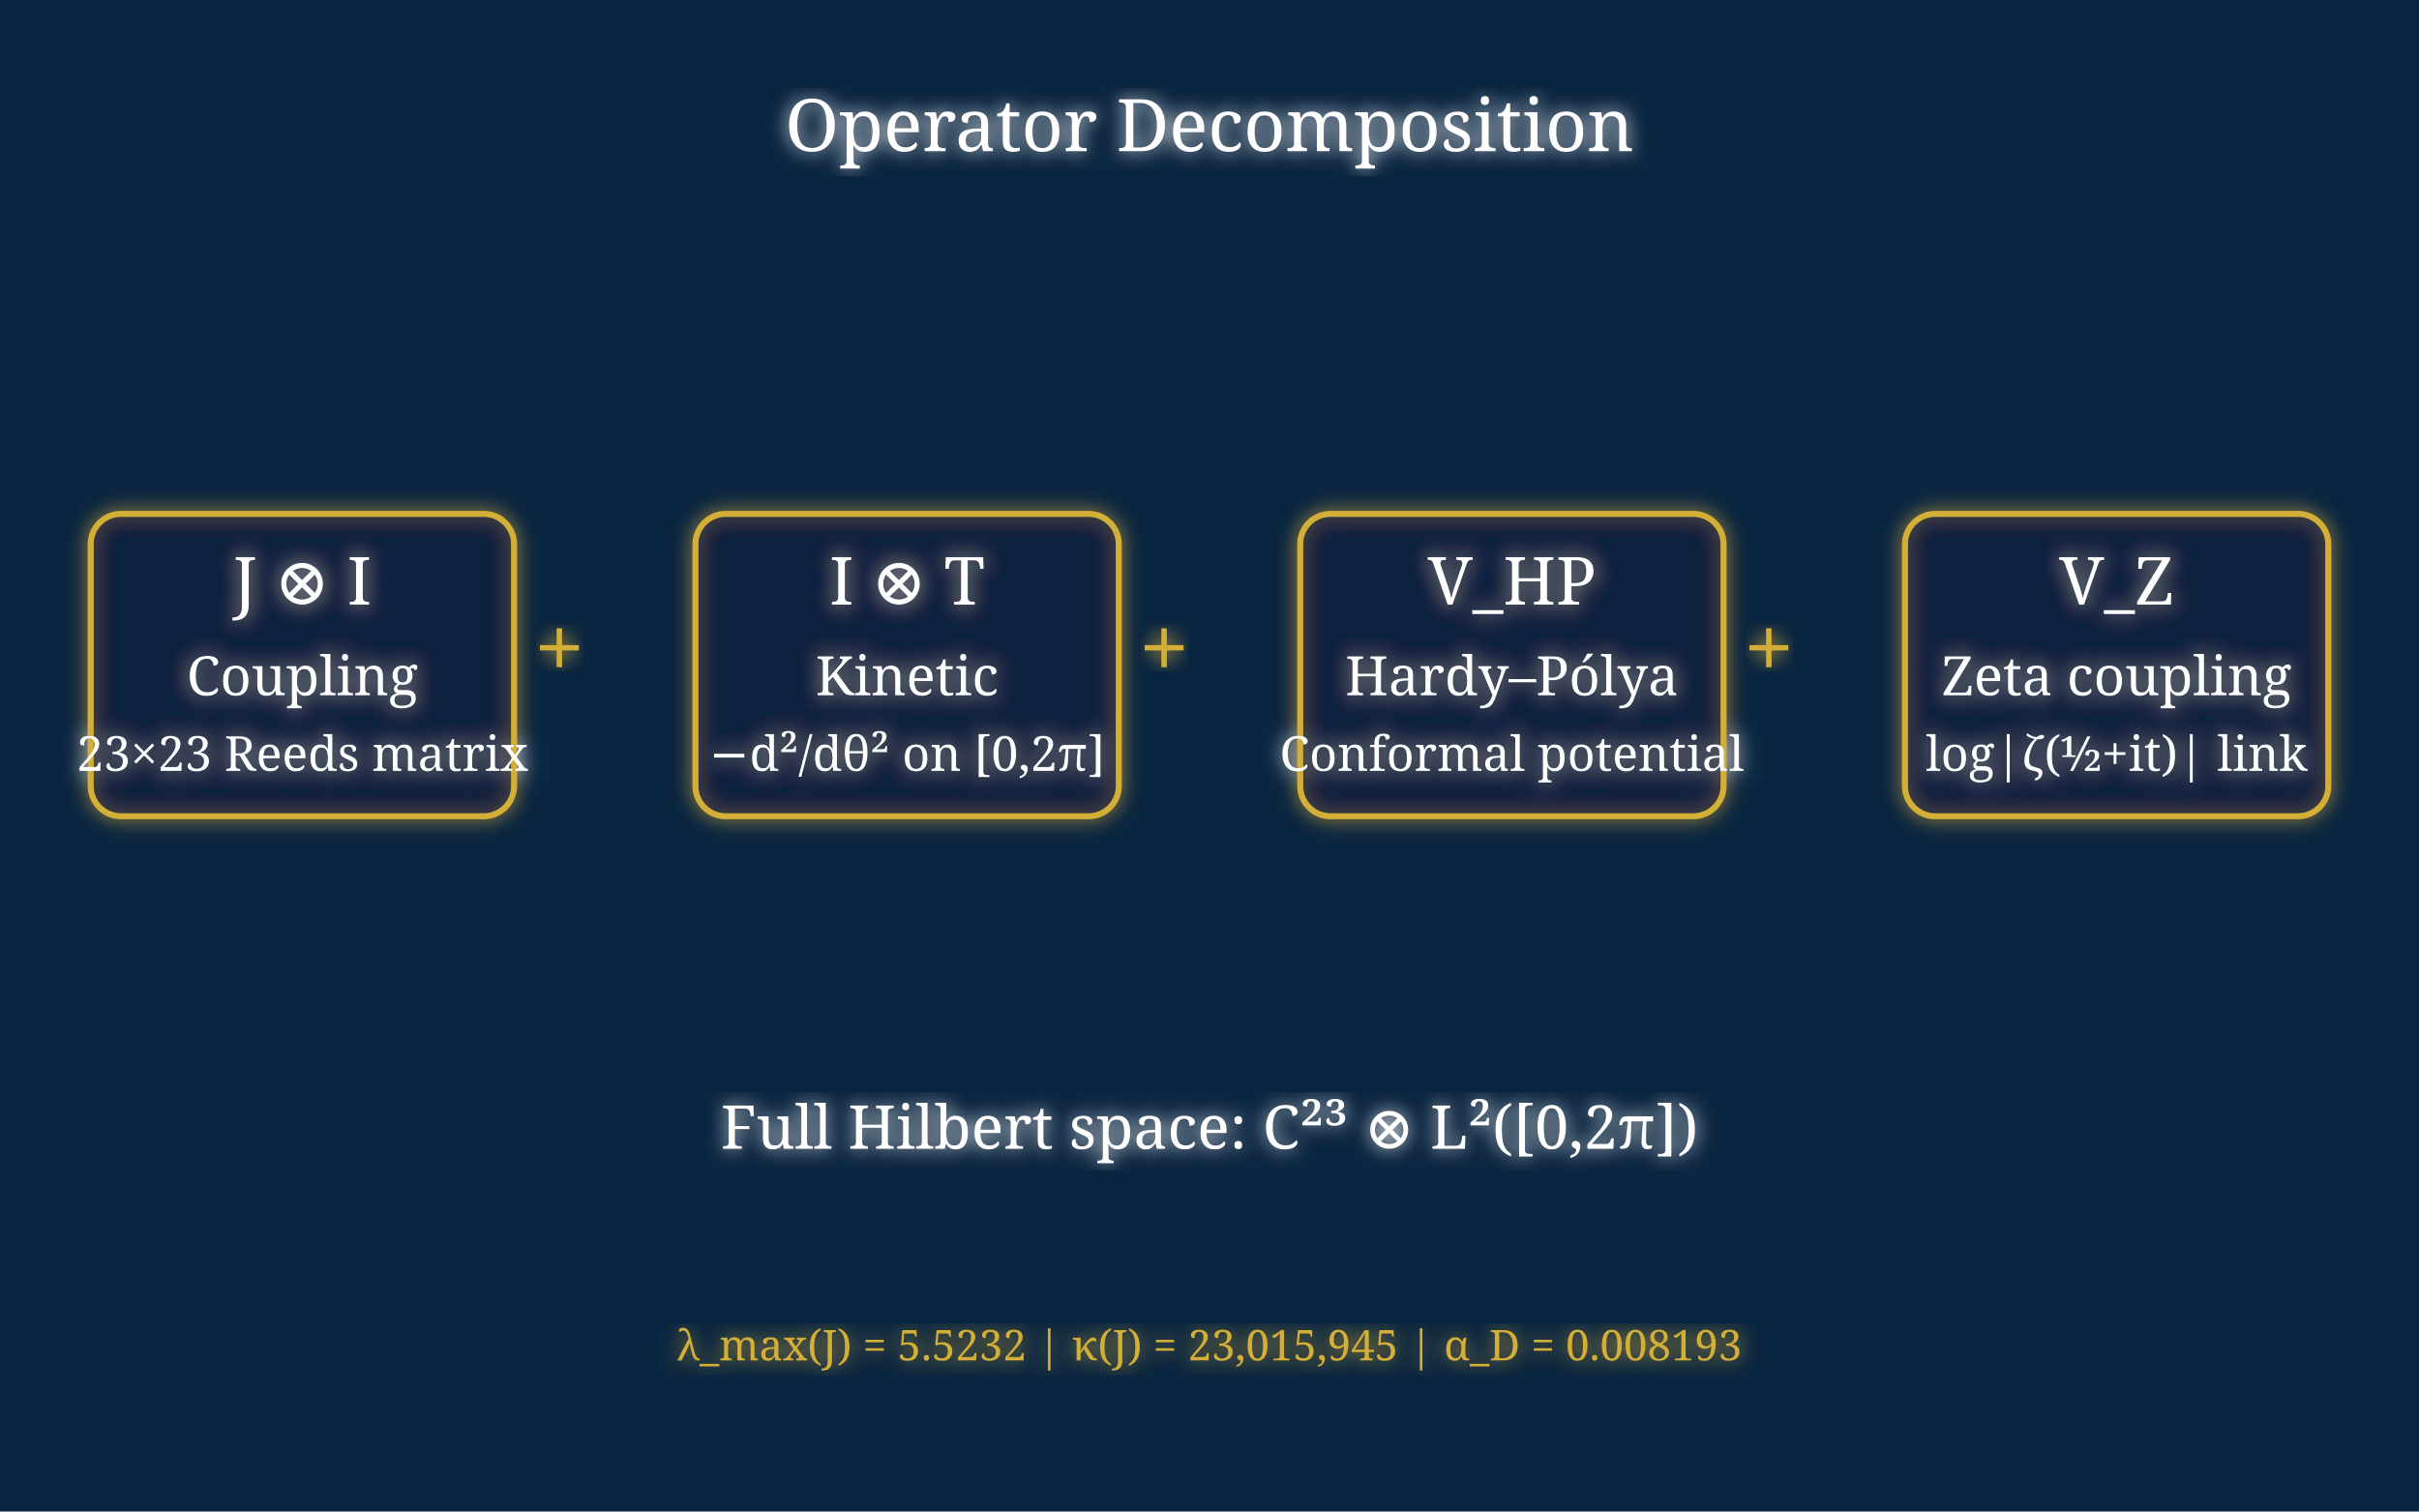
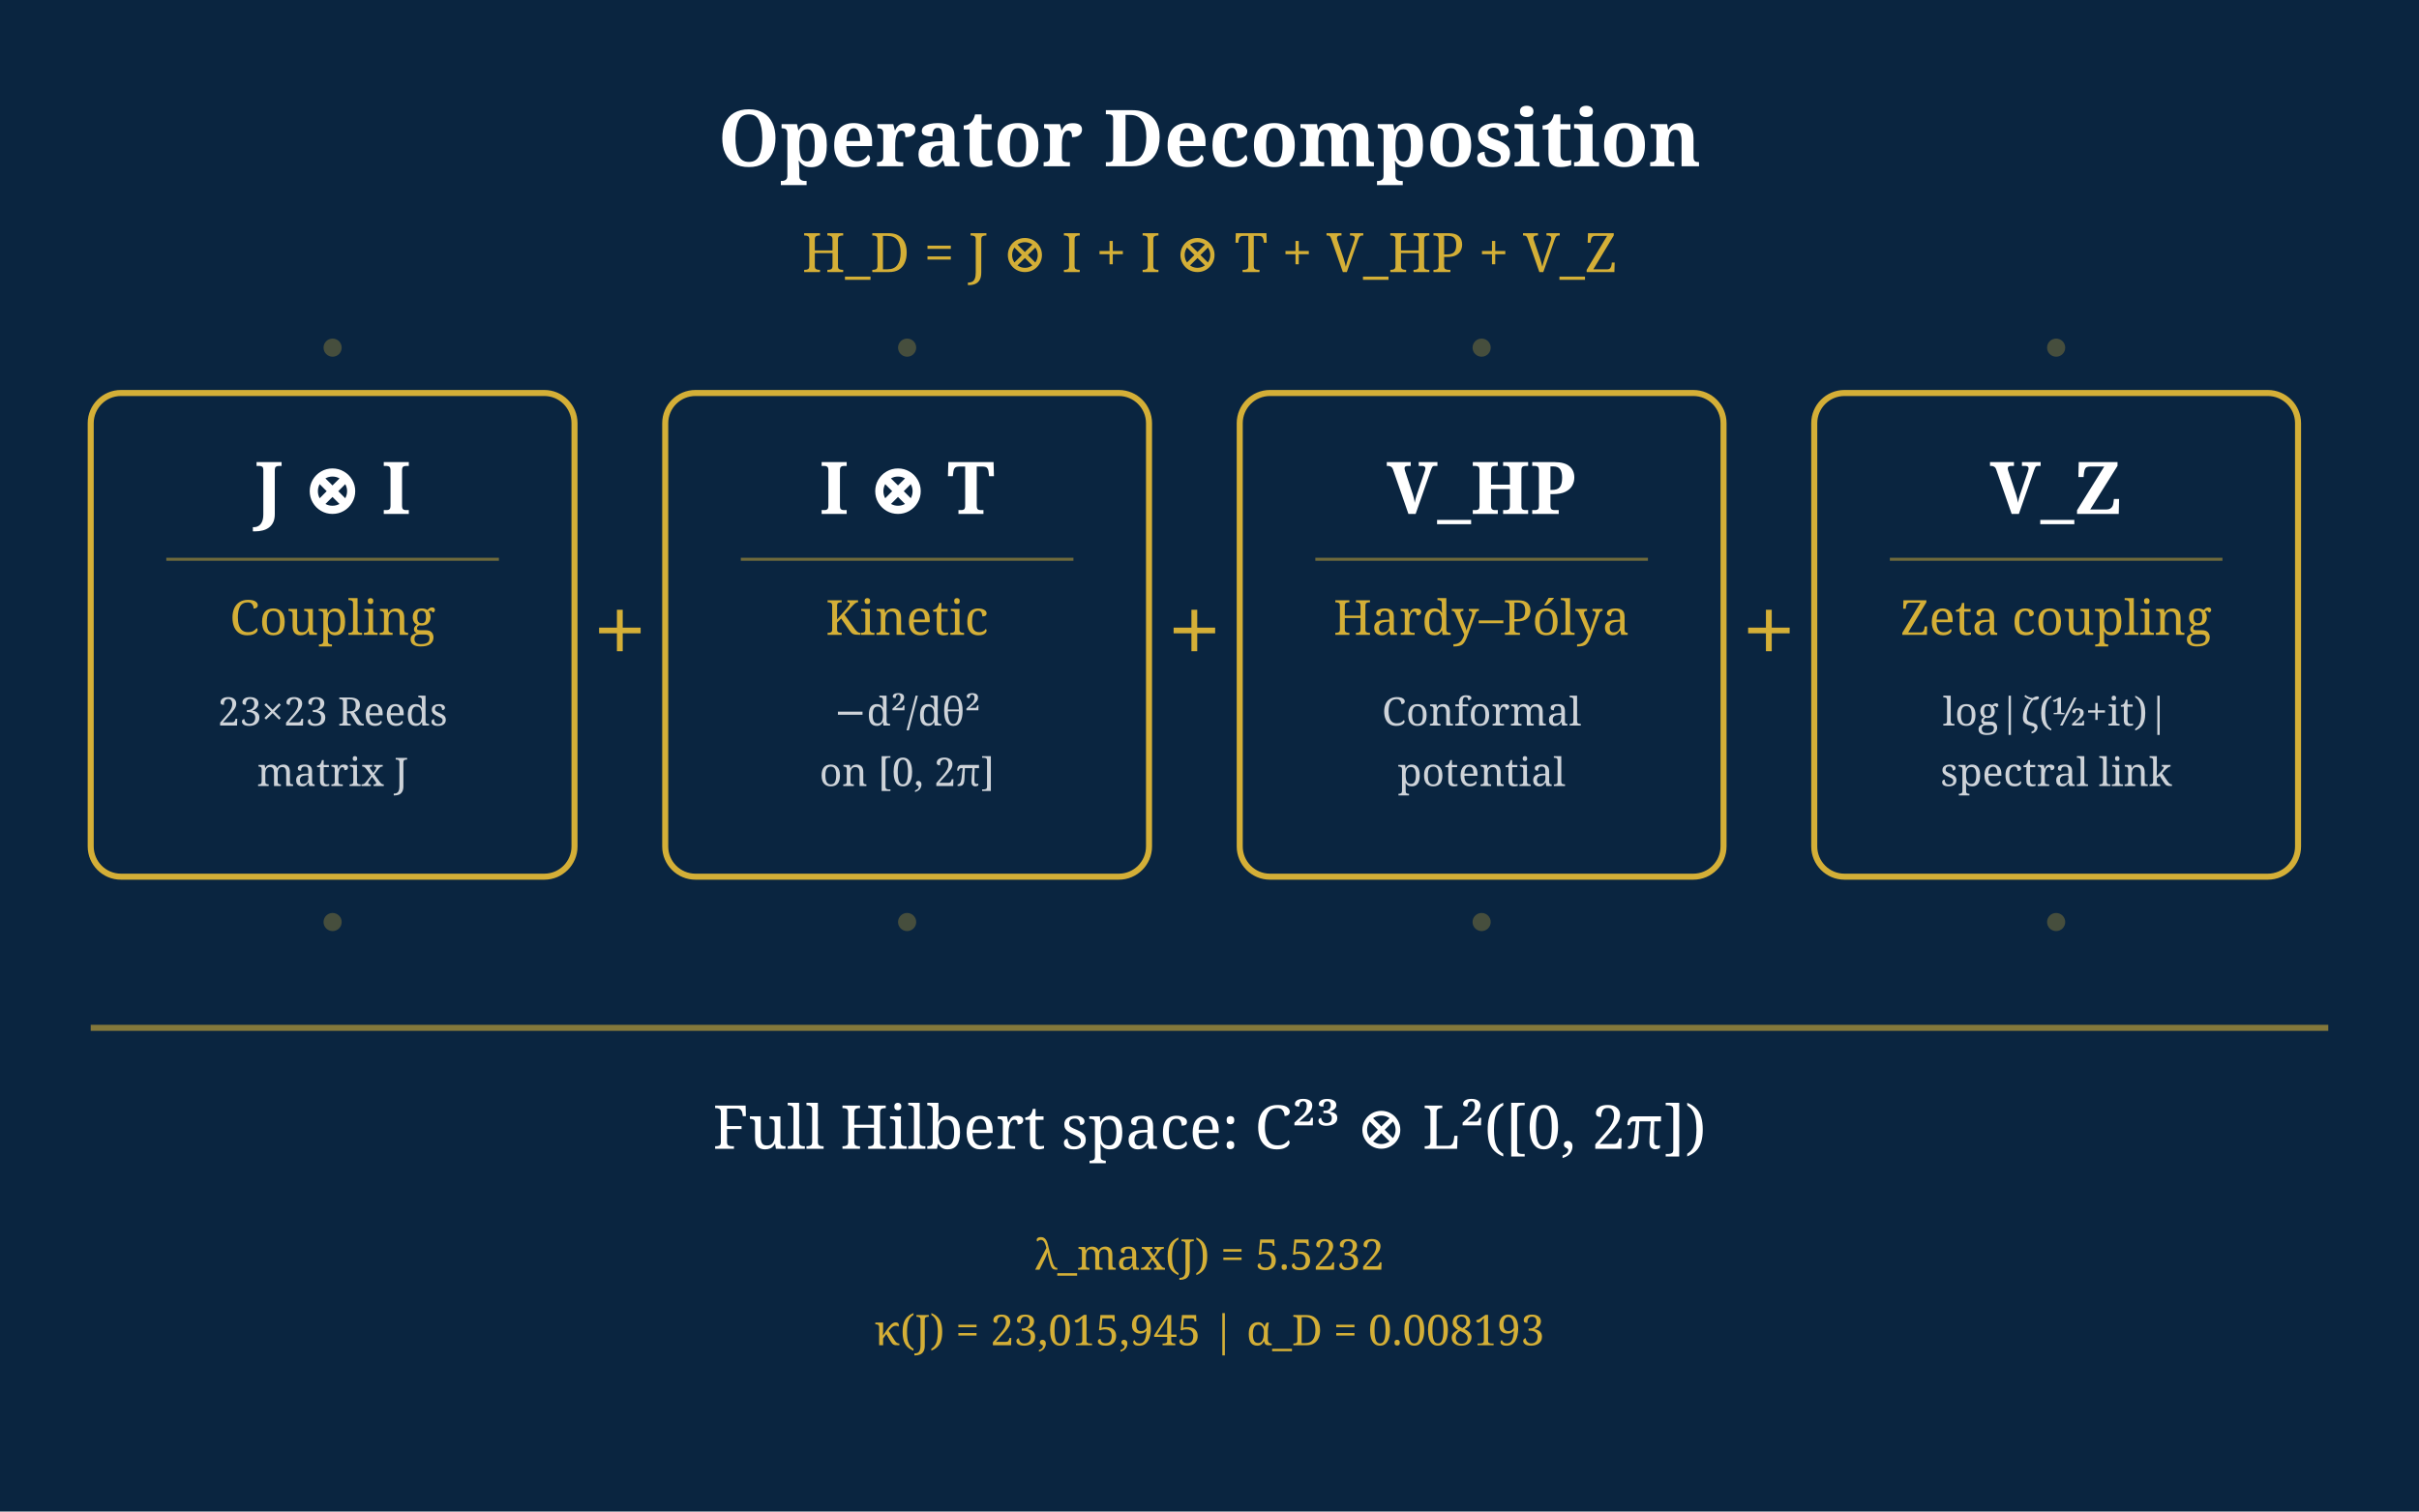
- <svg xmlns="http://www.w3.org/2000/svg" width="800" height="500" viewBox="0 0 800 500" font-family="Georgia, serif">
+ <svg xmlns="http://www.w3.org/2000/svg" viewBox="0 0 800 500" width="800" height="500">
  <defs>
    <filter id="glow">
      <feGaussianBlur in="SourceGraphic" stdDeviation="3" result="blur" />
      <feMerge>
        <feMergeNode in="blur" />
        <feMergeNode in="SourceGraphic" />
      </feMerge>
    </filter>
  </defs>
-   <rect x="0" y="0" width="800" height="500" fill="#0A2540" />
-   <text x="400" y="50" text-anchor="middle" font-size="24px" fill="#FFFFFF" filter="url(#glow)">Operator Decomposition</text>
-   <g filter="url(#glow)">
-     <rect x="30" y="170" width="140" height="100" rx="10" ry="10" fill="#0A2540" fill-opacity="0.8" stroke="#D4AF37" stroke-width="2" />
-     <text x="100" y="200" text-anchor="middle" font-size="22px" fill="#FFFFFF">J ⊗ I</text>
-     <text x="100" y="230" text-anchor="middle" font-size="18px" fill="#FFFFFF">Coupling</text>
-     <text x="100" y="255" text-anchor="middle" font-size="16px" fill="#FFFFFF">23×23 Reeds matrix</text>
-   </g>
-   <text x="185" y="225" text-anchor="middle" font-size="30px" fill="#D4AF37" filter="url(#glow)">+</text>
-   <g filter="url(#glow)">
-     <rect x="230" y="170" width="140" height="100" rx="10" ry="10" fill="#0A2540" fill-opacity="0.8" stroke="#D4AF37" stroke-width="2" />
-     <text x="300" y="200" text-anchor="middle" font-size="22px" fill="#FFFFFF">I ⊗ T</text>
-     <text x="300" y="230" text-anchor="middle" font-size="18px" fill="#FFFFFF">Kinetic</text>
-     <text x="300" y="255" text-anchor="middle" font-size="16px" fill="#FFFFFF">−d²/dθ² on [0,2π]</text>
-   </g>
-   <text x="385" y="225" text-anchor="middle" font-size="30px" fill="#D4AF37" filter="url(#glow)">+</text>
-   <g filter="url(#glow)">
-     <rect x="430" y="170" width="140" height="100" rx="10" ry="10" fill="#0A2540" fill-opacity="0.8" stroke="#D4AF37" stroke-width="2" />
-     <text x="500" y="200" text-anchor="middle" font-size="22px" fill="#FFFFFF">V_HP</text>
-     <text x="500" y="230" text-anchor="middle" font-size="18px" fill="#FFFFFF">Hardy–Pólya</text>
-     <text x="500" y="255" text-anchor="middle" font-size="16px" fill="#FFFFFF">Conformal potential</text>
-   </g>
-   <text x="585" y="225" text-anchor="middle" font-size="30px" fill="#D4AF37" filter="url(#glow)">+</text>
-   <g filter="url(#glow)">
-     <rect x="630" y="170" width="140" height="100" rx="10" ry="10" fill="#0A2540" fill-opacity="0.8" stroke="#D4AF37" stroke-width="2" />
-     <text x="700" y="200" text-anchor="middle" font-size="22px" fill="#FFFFFF">V_Z</text>
-     <text x="700" y="230" text-anchor="middle" font-size="18px" fill="#FFFFFF">Zeta coupling</text>
-     <text x="700" y="255" text-anchor="middle" font-size="16px" fill="#FFFFFF">log|ζ(½+it)| link</text>
-   </g>
-   <line x1="30" y1="350" x2="770" y2="350" stroke="#D4AF37" stroke-width="2" filter="url(#glow)" />
-   <text x="400" y="380" text-anchor="middle" font-size="20px" fill="#FFFFFF" filter="url(#glow)">Full Hilbert space: C²³ ⊗ L²([0,2π])</text>
-   <text x="400" y="450" text-anchor="middle" font-size="14px" fill="#D4AF37" filter="url(#glow)">λ_max(J) = 5.5232  |  κ(J) = 23,015,945  |  α_D = 0.008193</text>
+   <rect width="800" height="500" fill="#0A2540" />
+   <text x="400" y="55" text-anchor="middle" font-family="Georgia, serif" font-size="26" fill="#FFFFFF" font-weight="bold">Operator Decomposition</text>
+   <text x="400" y="90" text-anchor="middle" font-family="Georgia, serif" font-size="18" fill="#D4AF37">H_D = J ⊗ I + I ⊗ T + V_HP + V_Z</text>
+   <rect x="30" y="130" width="160" height="160" rx="10" fill="#0A2540" stroke="#D4AF37" stroke-width="2" />
+   <text x="110" y="170" text-anchor="middle" font-family="Georgia, serif" font-size="24" fill="#FFFFFF" font-weight="bold">J ⊗ I</text>
+   <line x1="55" y1="185" x2="165" y2="185" stroke="#D4AF37" stroke-width="1" opacity="0.5" />
+   <text x="110" y="210" text-anchor="middle" font-family="Georgia, serif" font-size="16" fill="#D4AF37">Coupling</text>
+   <text x="110" y="240" text-anchor="middle" font-family="Georgia, serif" font-size="13" fill="#FFFFFF" opacity="0.8">23×23 Reeds</text>
+   <text x="110" y="260" text-anchor="middle" font-family="Georgia, serif" font-size="13" fill="#FFFFFF" opacity="0.8">matrix J</text>
+   <text x="205" y="220" text-anchor="middle" font-family="Georgia, serif" font-size="32" fill="#D4AF37">+</text>
+   <rect x="220" y="130" width="160" height="160" rx="10" fill="#0A2540" stroke="#D4AF37" stroke-width="2" />
+   <text x="300" y="170" text-anchor="middle" font-family="Georgia, serif" font-size="24" fill="#FFFFFF" font-weight="bold">I ⊗ T</text>
+   <line x1="245" y1="185" x2="355" y2="185" stroke="#D4AF37" stroke-width="1" opacity="0.5" />
+   <text x="300" y="210" text-anchor="middle" font-family="Georgia, serif" font-size="16" fill="#D4AF37">Kinetic</text>
+   <text x="300" y="240" text-anchor="middle" font-family="Georgia, serif" font-size="13" fill="#FFFFFF" opacity="0.8">−d²/dθ²</text>
+   <text x="300" y="260" text-anchor="middle" font-family="Georgia, serif" font-size="13" fill="#FFFFFF" opacity="0.8">on [0, 2π]</text>
+   <text x="395" y="220" text-anchor="middle" font-family="Georgia, serif" font-size="32" fill="#D4AF37">+</text>
+   <rect x="410" y="130" width="160" height="160" rx="10" fill="#0A2540" stroke="#D4AF37" stroke-width="2" />
+   <text x="490" y="170" text-anchor="middle" font-family="Georgia, serif" font-size="24" fill="#FFFFFF" font-weight="bold">V_HP</text>
+   <line x1="435" y1="185" x2="545" y2="185" stroke="#D4AF37" stroke-width="1" opacity="0.5" />
+   <text x="490" y="210" text-anchor="middle" font-family="Georgia, serif" font-size="16" fill="#D4AF37">Hardy–Pólya</text>
+   <text x="490" y="240" text-anchor="middle" font-family="Georgia, serif" font-size="13" fill="#FFFFFF" opacity="0.8">Conformal</text>
+   <text x="490" y="260" text-anchor="middle" font-family="Georgia, serif" font-size="13" fill="#FFFFFF" opacity="0.8">potential</text>
+   <text x="585" y="220" text-anchor="middle" font-family="Georgia, serif" font-size="32" fill="#D4AF37">+</text>
+   <rect x="600" y="130" width="160" height="160" rx="10" fill="#0A2540" stroke="#D4AF37" stroke-width="2" />
+   <text x="680" y="170" text-anchor="middle" font-family="Georgia, serif" font-size="24" fill="#FFFFFF" font-weight="bold">V_Z</text>
+   <line x1="625" y1="185" x2="735" y2="185" stroke="#D4AF37" stroke-width="1" opacity="0.5" />
+   <text x="680" y="210" text-anchor="middle" font-family="Georgia, serif" font-size="16" fill="#D4AF37">Zeta coupling</text>
+   <text x="680" y="240" text-anchor="middle" font-family="Georgia, serif" font-size="13" fill="#FFFFFF" opacity="0.8">log|ζ(½+it)|</text>
+   <text x="680" y="260" text-anchor="middle" font-family="Georgia, serif" font-size="13" fill="#FFFFFF" opacity="0.8">spectral link</text>
+   <line x1="30" y1="340" x2="770" y2="340" stroke="#D4AF37" stroke-width="2" opacity="0.6" />
+   <text x="400" y="380" text-anchor="middle" font-family="Georgia, serif" font-size="20" fill="#FFFFFF">Full Hilbert space: C²³ ⊗ L²([0, 2π])</text>
+   <text x="400" y="420" text-anchor="middle" font-family="Georgia, serif" font-size="14" fill="#D4AF37">λ_max(J) = 5.5232</text>
+   <text x="400" y="445" text-anchor="middle" font-family="Georgia, serif" font-size="14" fill="#D4AF37">κ(J) = 23,015,945  |  α_D = 0.008193</text>
+   <circle cx="110" cy="115" r="3" fill="#D4AF37" opacity="0.3" />
+   <circle cx="300" cy="115" r="3" fill="#D4AF37" opacity="0.3" />
+   <circle cx="490" cy="115" r="3" fill="#D4AF37" opacity="0.3" />
+   <circle cx="680" cy="115" r="3" fill="#D4AF37" opacity="0.3" />
+   <circle cx="110" cy="305" r="3" fill="#D4AF37" opacity="0.3" />
+   <circle cx="300" cy="305" r="3" fill="#D4AF37" opacity="0.3" />
+   <circle cx="490" cy="305" r="3" fill="#D4AF37" opacity="0.3" />
+   <circle cx="680" cy="305" r="3" fill="#D4AF37" opacity="0.3" />
</svg>
